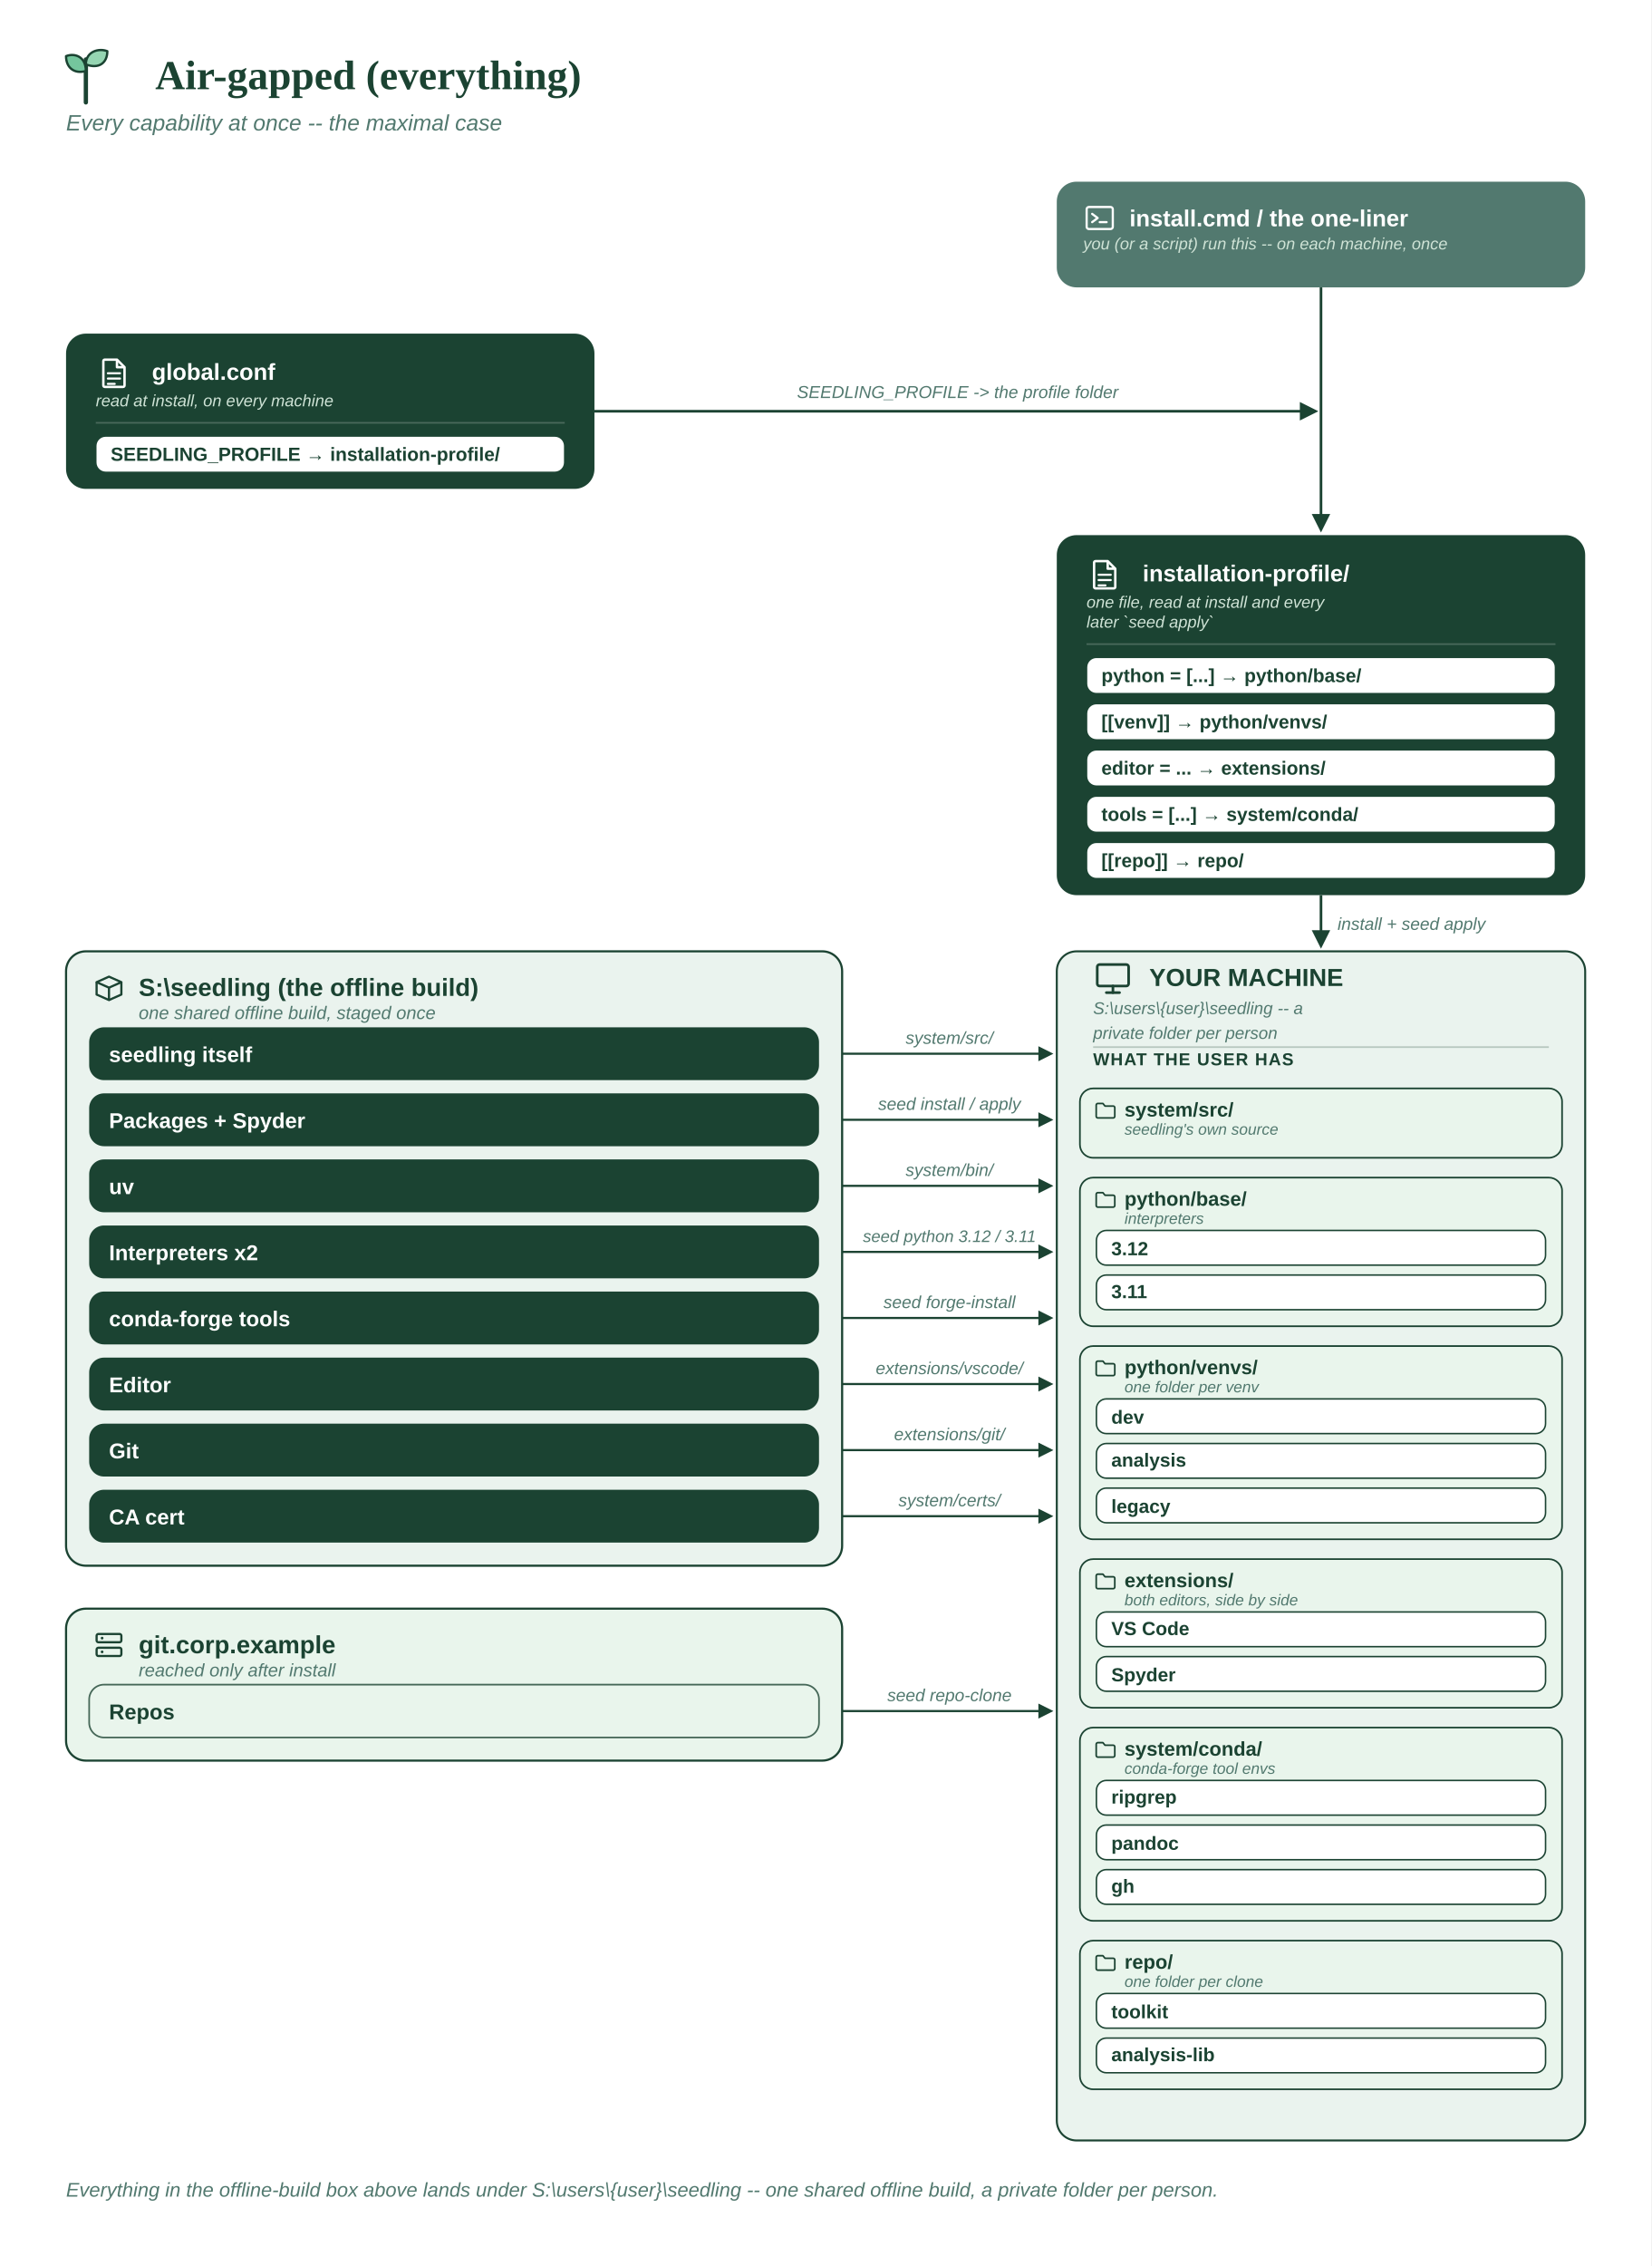
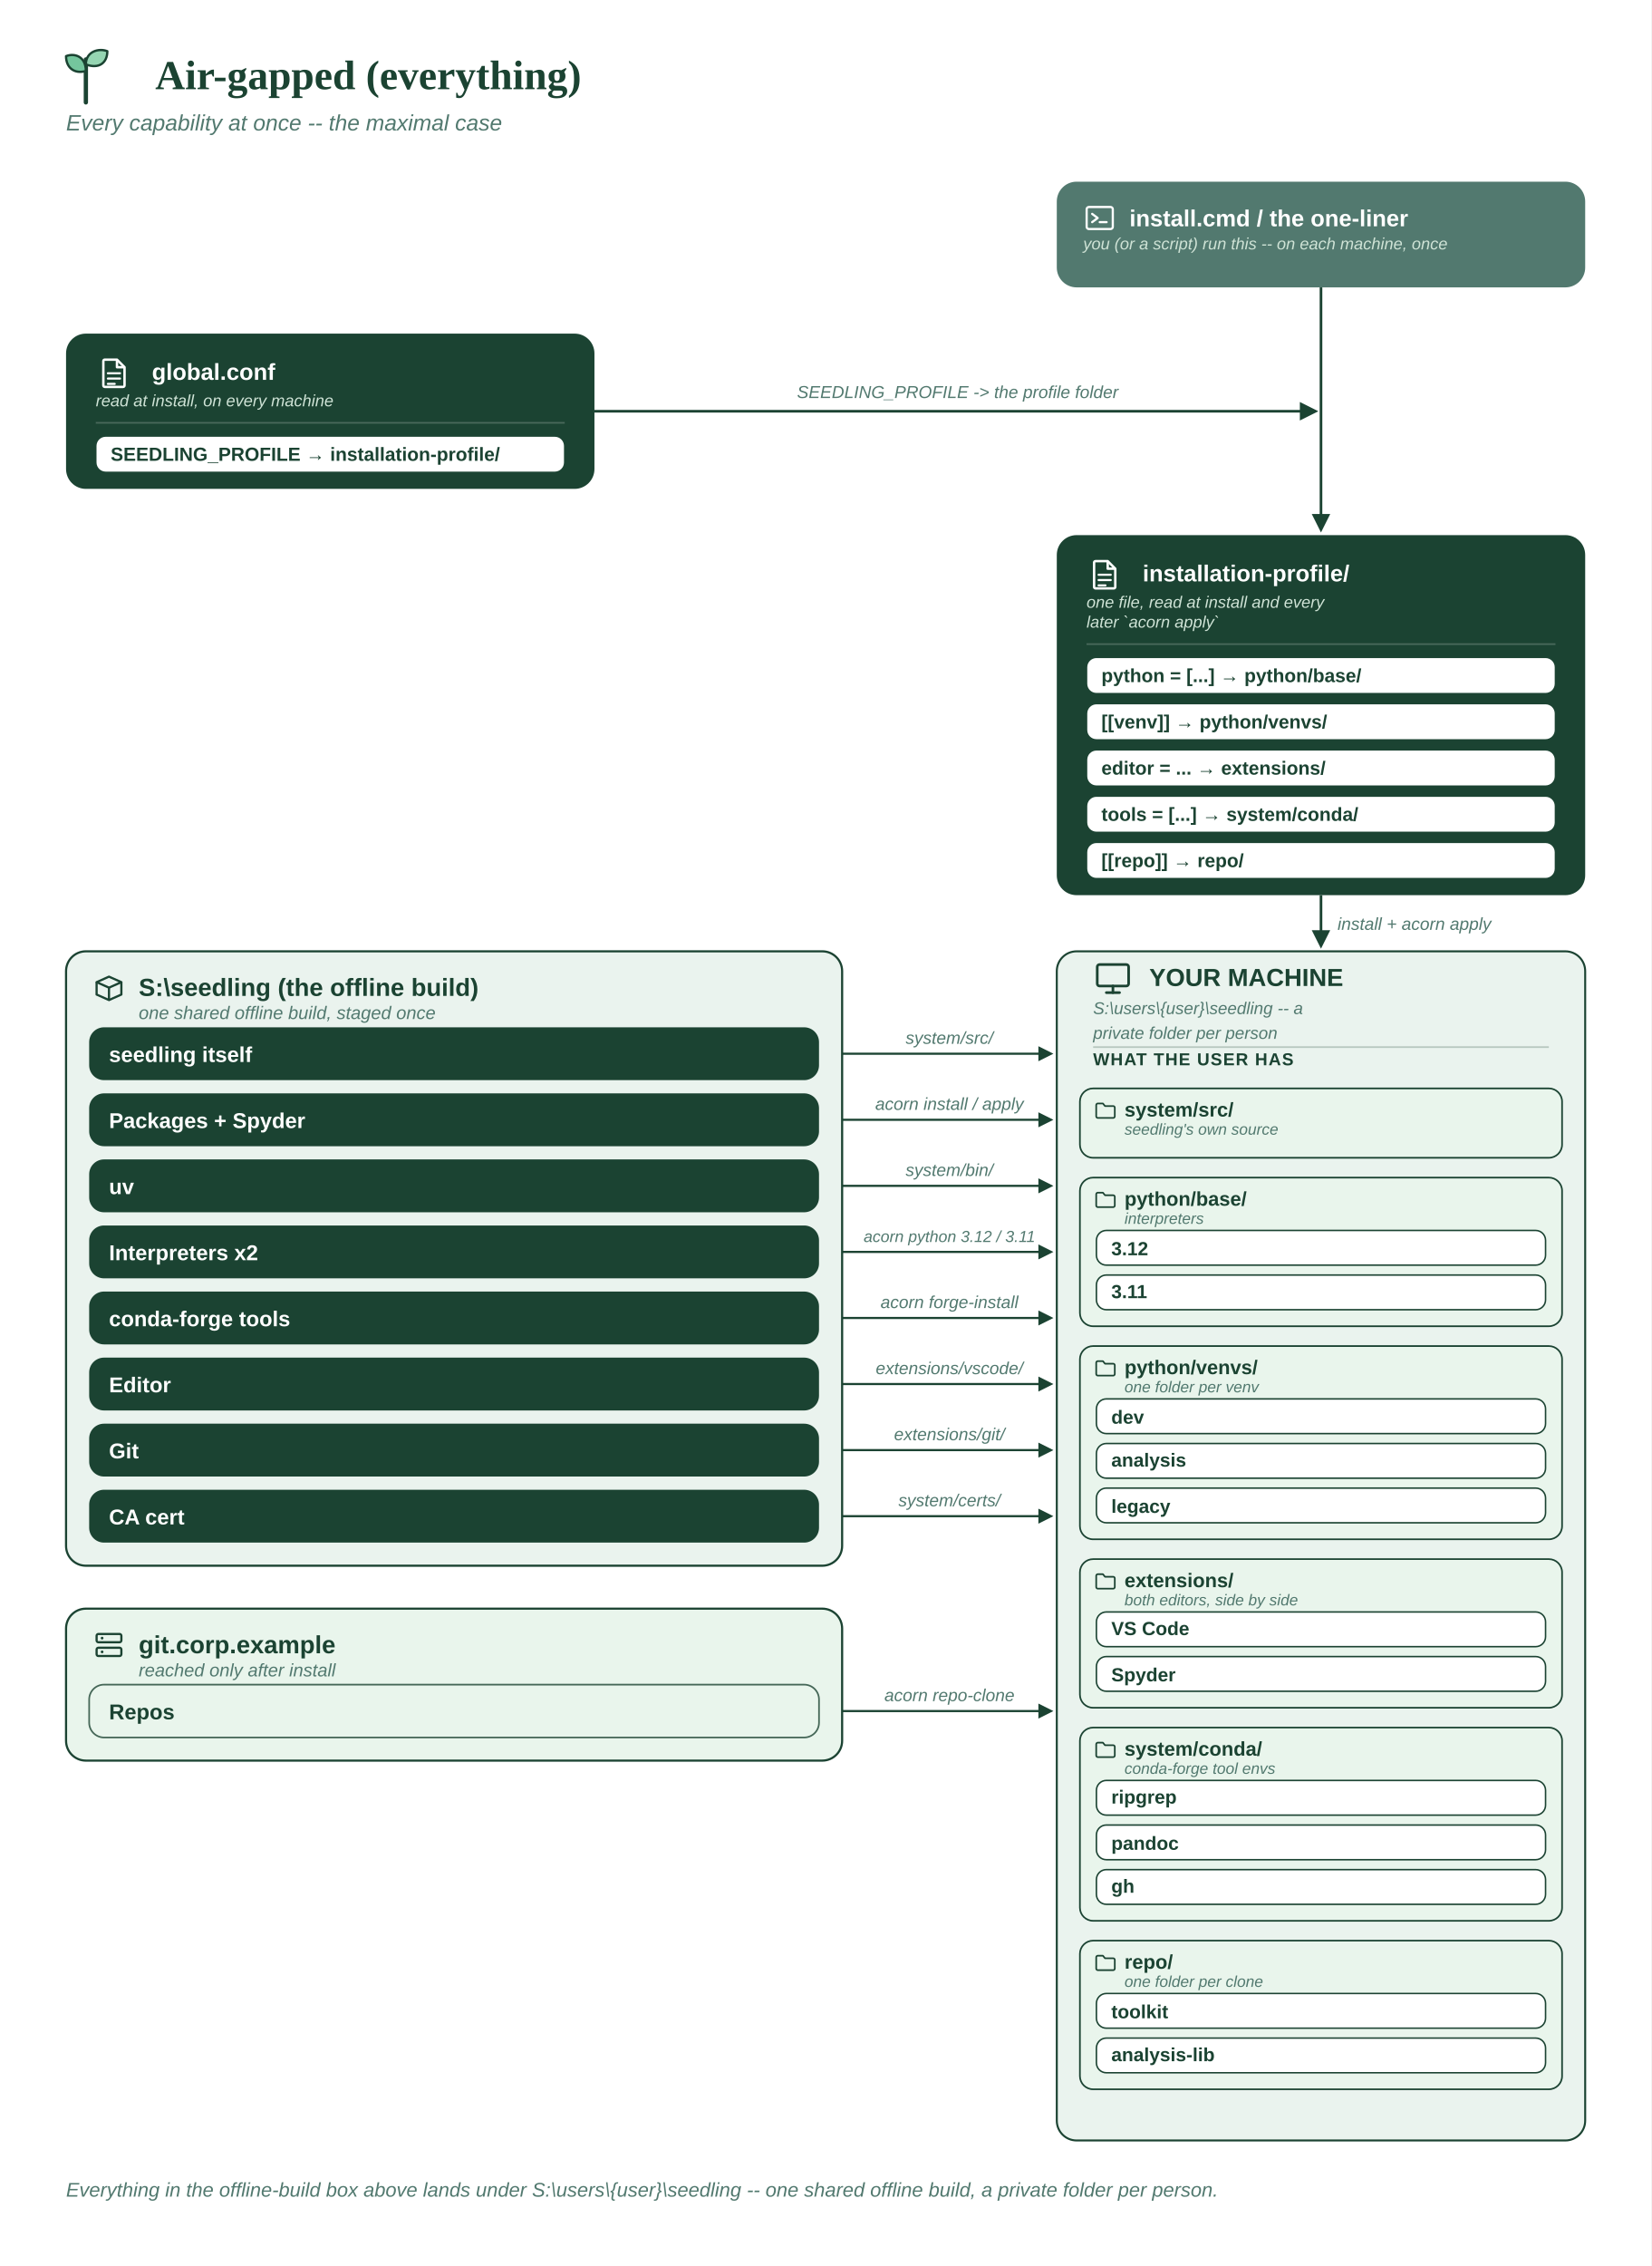
<svg xmlns="http://www.w3.org/2000/svg" viewBox="0 0 1000 1372" font-family="Arial, Helvetica, sans-serif">
  <defs>
    <defs>
      <style>
      .head  { font-family: Georgia, 'Times New Roman', serif; }
      .body  { font-family: Arial, Helvetica, sans-serif; }
      .fg    { fill: #1B4332; }
      .fw    { fill: #FFFFFF; }
      .fmute { fill: #52796F; }
    </style>
      <marker id="arrow" markerWidth="7" markerHeight="7" refX="5.5" refY="3.5" orient="auto">
        <path d="M0,0 L7,3.5 L0,7 Z" fill="#1B4332" />
      </marker>
      <symbol id="ic-cloud" viewBox="0 0 24 24">
        <path d="M6.5 18 C3.5 18 2 15.8 2 13.8 C2 11.6 3.8 10 5.8 10.1 C6.4 7.6 8.7 6 11.2 6.3 C13.6 6.6 15.4 8.6 15.5 11 C17.9 11.1 20 13 20 15.3 C20 17.4 18.2 18 17 18 Z" fill="none" stroke="currentColor" stroke-width="1.6" stroke-linejoin="round" />
      </symbol>
      <symbol id="ic-box" viewBox="0 0 24 24">
        <path d="M3 8 L12 4 L21 8 L12 12 Z" fill="none" stroke="currentColor" stroke-width="1.6" stroke-linejoin="round" />
        <path d="M3 8 V17 L12 21 V12" fill="none" stroke="currentColor" stroke-width="1.6" stroke-linejoin="round" />
        <path d="M21 8 V17 L12 21" fill="none" stroke="currentColor" stroke-width="1.6" stroke-linejoin="round" />
      </symbol>
      <symbol id="ic-server" viewBox="0 0 24 24">
        <rect x="3" y="4" width="18" height="6" rx="1.3" fill="none" stroke="currentColor" stroke-width="1.6" />
        <rect x="3" y="14" width="18" height="6" rx="1.3" fill="none" stroke="currentColor" stroke-width="1.6" />
        <circle cx="7" cy="7" r="1" fill="currentColor" />
        <circle cx="7" cy="17" r="1" fill="currentColor" />
      </symbol>
      <symbol id="ic-monitor" viewBox="0 0 24 24">
        <rect x="2.5" y="4" width="19" height="13" rx="1.4" fill="none" stroke="currentColor" stroke-width="1.6" />
        <line x1="8" y1="21" x2="16" y2="21" stroke="currentColor" stroke-width="1.6" stroke-linecap="round" />
        <line x1="12" y1="17" x2="12" y2="21" stroke="currentColor" stroke-width="1.6" stroke-linecap="round" />
      </symbol>
      <symbol id="ic-folder" viewBox="0 0 24 24">
        <path d="M3 6.5 C3 5.7 3.7 5 4.5 5 H9.5 L11.5 7.5 H19.5 C20.3 7.5 21 8.2 21 9 V17.5 C21 18.3 20.3 19 19.5 19 H4.5 C3.7 19 3 18.3 3 17.5 Z" fill="none" stroke="currentColor" stroke-width="1.6" stroke-linejoin="round" />
      </symbol>
      <symbol id="ic-doc" viewBox="0 0 24 24">
        <path d="M6 3 H14 L19 8 V20 C19 20.6 18.6 21 18 21 H6 C5.4 21 5 20.6 5 20 V4 C5 3.4 5.4 3 6 3 Z" fill="none" stroke="currentColor" stroke-width="1.6" stroke-linejoin="round" />
        <path d="M14 3 V8 H19" fill="none" stroke="currentColor" stroke-width="1.6" stroke-linejoin="round" />
        <line x1="8" y1="12" x2="16" y2="12" stroke="currentColor" stroke-width="1.4" stroke-linecap="round" />
        <line x1="8" y1="15.5" x2="16" y2="15.5" stroke="currentColor" stroke-width="1.4" stroke-linecap="round" />
        <line x1="8" y1="19" x2="12.5" y2="19" stroke="currentColor" stroke-width="1.4" stroke-linecap="round" />
      </symbol>
      <symbol id="ic-terminal" viewBox="0 0 24 24">
        <rect x="2.5" y="4" width="19" height="16" rx="1.6" fill="none" stroke="currentColor" stroke-width="1.6" />
        <path d="M6.5 9 L10.5 12 L6.5 15" fill="none" stroke="currentColor" stroke-width="1.6" stroke-linecap="round" stroke-linejoin="round" />
        <line x1="12" y1="15" x2="17" y2="15" stroke="currentColor" stroke-width="1.6" stroke-linecap="round" />
      </symbol>
    </defs>
  </defs>
  <rect x="0" y="0" width="1000" height="1372" fill="#FFFFFF" />
  <g transform="translate(40,20)">
    <path d="M12 42 V16" stroke="#1B4332" stroke-width="2.6" stroke-linecap="round" fill="none" />
    <path d="M12 23 C12 14 5 12 0 14 C0 21 5 25 12 23 Z" fill="#74C69D" stroke="#1B4332" stroke-width="1.4" stroke-linejoin="round" />
    <path d="M12 19 C12 11 20 9 25 11 C25 18 20 22 12 19 Z" fill="#95D5B2" stroke="#1B4332" stroke-width="1.4" stroke-linejoin="round" />
  </g>
  <text x="94" y="54" class="head fg" font-size="25" font-weight="700">Air-gapped (everything)</text>
  <text x="40" y="79" class="body fmute" font-size="13.5" font-style="italic">Every capability at once -- the maximal case</text>
  <rect x="640" y="110" width="320" height="64" rx="12" fill="#52796F" />
  <use href="#ic-terminal" x="656" y="122" width="20" height="20" color="#FFFFFF" />
  <text x="684" y="137" class="body fw" font-size="14.0" font-weight="700">install.cmd  /  the one-liner</text>
  <text x="656" y="151" class="body" fill="#CFE3D6" font-size="10" font-style="italic">you (or a script) run this -- on each machine, once</text>
  <line x1="800" y1="174" x2="800" y2="320" stroke="#1B4332" stroke-width="1.6" marker-end="url(#arrow)" />
  <rect x="40" y="202" width="320" height="94" rx="12" fill="#1B4332" />
  <use href="#ic-doc" x="58" y="215" width="22" height="22" color="#FFFFFF" />
  <text x="92" y="230" class="body fw" font-size="14" font-weight="700">global.conf</text>
  <text x="58" y="246" class="body" fill="#CFE3D6" font-size="10" font-style="italic">read at install, on every machine</text>
  <line x1="58" y1="256" x2="342" y2="256" stroke="#FFFFFF" stroke-width="1" opacity="0.2" />
  <rect x="58" y="264" width="284" height="22" rx="6" fill="#FFFFFF" stroke="#1B4332" stroke-width="0.9" />
  <text x="67" y="279" class="body fg" font-size="11.5" font-weight="600">SEEDLING_PROFILE  →  installation-profile/</text>
  <line x1="360" y1="249" x2="796" y2="249" stroke="#1B4332" stroke-width="1.6" marker-end="url(#arrow)" />
  <text x="580" y="241" text-anchor="middle" class="body fmute" font-size="10.5" font-style="italic">SEEDLING_PROFILE -&gt; the profile folder</text>
  <rect x="640" y="324" width="320" height="218" rx="12" fill="#1B4332" />
  <use href="#ic-doc" x="658" y="337" width="22" height="22" color="#FFFFFF" />
  <text x="692" y="352" class="body fw" font-size="14.0" font-weight="700">installation-profile/</text>
  <text x="658" y="368" class="body" fill="#CFE3D6" font-size="10" font-style="italic">one file, read at install and every</text>
-   <text x="658" y="380" class="body" fill="#CFE3D6" font-size="10" font-style="italic">later `seed apply`</text>
+   <text x="658" y="380" class="body" fill="#CFE3D6" font-size="10" font-style="italic">later `acorn apply`</text>
  <line x1="658" y1="390" x2="942" y2="390" stroke="#FFFFFF" stroke-width="1" opacity="0.2" />
  <rect x="658" y="398" width="284" height="22" rx="6" fill="#FFFFFF" stroke="#1B4332" stroke-width="0.9" />
  <text x="667" y="413" class="body fg" font-size="11.5" font-weight="600">python = [...]  →  python/base/</text>
  <rect x="658" y="426" width="284" height="22" rx="6" fill="#FFFFFF" stroke="#1B4332" stroke-width="0.9" />
  <text x="667" y="441" class="body fg" font-size="11.5" font-weight="600">[[venv]]  →  python/venvs/</text>
  <rect x="658" y="454" width="284" height="22" rx="6" fill="#FFFFFF" stroke="#1B4332" stroke-width="0.9" />
  <text x="667" y="469" class="body fg" font-size="11.5" font-weight="600">editor = ...  →  extensions/</text>
  <rect x="658" y="482" width="284" height="22" rx="6" fill="#FFFFFF" stroke="#1B4332" stroke-width="0.9" />
  <text x="667" y="497" class="body fg" font-size="11.5" font-weight="600">tools = [...]  →  system/conda/</text>
  <rect x="658" y="510" width="284" height="22" rx="6" fill="#FFFFFF" stroke="#1B4332" stroke-width="0.9" />
  <text x="667" y="525" class="body fg" font-size="11.5" font-weight="600">[[repo]]  →  repo/</text>
  <line x1="800" y1="542" x2="800" y2="572" stroke="#1B4332" stroke-width="1.6" marker-end="url(#arrow)" />
-   <text x="810" y="563" class="body fmute" font-size="10.5" font-style="italic">install + seed apply</text>
+   <text x="810" y="563" class="body fmute" font-size="10.5" font-style="italic">install + acorn apply</text>
  <rect x="640" y="576" width="320" height="720" rx="12" fill="#EAF3EE" stroke="#1B4332" stroke-width="1.2" />
  <use href="#ic-monitor" x="662" y="580" width="24" height="24" color="#1B4332" />
  <text x="696" y="597" class="body fg" font-size="15" font-weight="700">YOUR MACHINE</text>
  <text x="662" y="614" class="body fmute" font-size="10.3" font-style="italic">S:\users\{user}\seedling -- a</text>
  <text x="662" y="629" class="body fmute" font-size="10.3" font-style="italic">private folder per person</text>
  <line x1="662" y1="634" x2="938" y2="634" stroke="#1B4332" stroke-width="1" opacity="0.25" />
  <text x="662" y="645" class="body fg" font-size="10.5" font-weight="700" letter-spacing="0.6">WHAT THE USER HAS</text>
  <rect x="654" y="659" width="292" height="42" rx="8" fill="#E9F5EC" stroke="#1B4332" stroke-width="1" />
  <use href="#ic-folder" x="662" y="665" width="15" height="15" color="#1B4332" />
  <text x="681" y="676" class="body fg" font-size="12.0" font-weight="700">system/src/</text>
  <text x="681" y="687" class="body fmute" font-size="9.5" font-style="italic">seedling's own source</text>
  <rect x="654" y="713" width="292" height="90" rx="8" fill="#E9F5EC" stroke="#1B4332" stroke-width="1" />
  <use href="#ic-folder" x="662" y="719" width="15" height="15" color="#1B4332" />
  <text x="681" y="730" class="body fg" font-size="12.0" font-weight="700">python/base/</text>
  <text x="681" y="741" class="body fmute" font-size="9.5" font-style="italic">interpreters</text>
  <rect x="664" y="745" width="272" height="21" rx="6" fill="#FFFFFF" stroke="#1B4332" stroke-width="0.9" />
  <text x="673" y="760" class="body fg" font-size="11.5" font-weight="600">3.12</text>
  <rect x="664" y="772" width="272" height="21" rx="6" fill="#FFFFFF" stroke="#1B4332" stroke-width="0.9" />
  <text x="673" y="786" class="body fg" font-size="11.5" font-weight="600">3.11</text>
  <rect x="654" y="815" width="292" height="117" rx="8" fill="#E9F5EC" stroke="#1B4332" stroke-width="1" />
  <use href="#ic-folder" x="662" y="821" width="15" height="15" color="#1B4332" />
  <text x="681" y="832" class="body fg" font-size="12.0" font-weight="700">python/venvs/</text>
  <text x="681" y="843" class="body fmute" font-size="9.5" font-style="italic">one folder per venv</text>
  <rect x="664" y="847" width="272" height="21" rx="6" fill="#FFFFFF" stroke="#1B4332" stroke-width="0.9" />
  <text x="673" y="862" class="body fg" font-size="11.5" font-weight="600">dev</text>
  <rect x="664" y="874" width="272" height="21" rx="6" fill="#FFFFFF" stroke="#1B4332" stroke-width="0.9" />
  <text x="673" y="888" class="body fg" font-size="11.5" font-weight="600">analysis</text>
  <rect x="664" y="901" width="272" height="21" rx="6" fill="#FFFFFF" stroke="#1B4332" stroke-width="0.9" />
  <text x="673" y="916" class="body fg" font-size="11.5" font-weight="600">legacy</text>
  <rect x="654" y="944" width="292" height="90" rx="8" fill="#E9F5EC" stroke="#1B4332" stroke-width="1" />
  <use href="#ic-folder" x="662" y="950" width="15" height="15" color="#1B4332" />
  <text x="681" y="961" class="body fg" font-size="12.0" font-weight="700">extensions/</text>
  <text x="681" y="972" class="body fmute" font-size="9.5" font-style="italic">both editors, side by side</text>
  <rect x="664" y="976" width="272" height="21" rx="6" fill="#FFFFFF" stroke="#1B4332" stroke-width="0.9" />
  <text x="673" y="990" class="body fg" font-size="11.5" font-weight="600">VS Code</text>
  <rect x="664" y="1003" width="272" height="21" rx="6" fill="#FFFFFF" stroke="#1B4332" stroke-width="0.9" />
  <text x="673" y="1018" class="body fg" font-size="11.5" font-weight="600">Spyder</text>
  <rect x="654" y="1046" width="292" height="117" rx="8" fill="#E9F5EC" stroke="#1B4332" stroke-width="1" />
  <use href="#ic-folder" x="662" y="1052" width="15" height="15" color="#1B4332" />
  <text x="681" y="1063" class="body fg" font-size="12.0" font-weight="700">system/conda/</text>
  <text x="681" y="1074" class="body fmute" font-size="9.5" font-style="italic">conda-forge tool envs</text>
  <rect x="664" y="1078" width="272" height="21" rx="6" fill="#FFFFFF" stroke="#1B4332" stroke-width="0.9" />
  <text x="673" y="1092" class="body fg" font-size="11.5" font-weight="600">ripgrep</text>
  <rect x="664" y="1105" width="272" height="21" rx="6" fill="#FFFFFF" stroke="#1B4332" stroke-width="0.9" />
  <text x="673" y="1120" class="body fg" font-size="11.5" font-weight="600">pandoc</text>
  <rect x="664" y="1132" width="272" height="21" rx="6" fill="#FFFFFF" stroke="#1B4332" stroke-width="0.9" />
  <text x="673" y="1146" class="body fg" font-size="11.5" font-weight="600">gh</text>
  <rect x="654" y="1175" width="292" height="90" rx="8" fill="#E9F5EC" stroke="#1B4332" stroke-width="1" />
  <use href="#ic-folder" x="662" y="1181" width="15" height="15" color="#1B4332" />
  <text x="681" y="1192" class="body fg" font-size="12.0" font-weight="700">repo/</text>
  <text x="681" y="1203" class="body fmute" font-size="9.5" font-style="italic">one folder per clone</text>
  <rect x="664" y="1207" width="272" height="21" rx="6" fill="#FFFFFF" stroke="#1B4332" stroke-width="0.9" />
  <text x="673" y="1222" class="body fg" font-size="11.5" font-weight="600">toolkit</text>
  <rect x="664" y="1234" width="272" height="21" rx="6" fill="#FFFFFF" stroke="#1B4332" stroke-width="0.9" />
  <text x="673" y="1248" class="body fg" font-size="11.5" font-weight="600">analysis-lib</text>
  <rect x="40" y="576" width="470" height="372" rx="12" fill="#EAF3EE" stroke="#1B4332" stroke-width="1.3" />
  <use href="#ic-box" x="56" y="588" width="20" height="20" color="#1B4332" />
  <text x="84" y="603" class="body fg" font-size="15.0" font-weight="700">S:\seedling (the offline build)</text>
  <text x="84" y="617" class="body fmute" font-size="11.0" font-style="italic">one shared offline build, staged once</text>
  <rect x="54" y="622" width="442" height="32" rx="9" fill="#1B4332" />
  <text x="66" y="643" class="body fw" font-size="13.0" font-weight="700">seedling itself</text>
  <line x1="510" y1="638" x2="636" y2="638" stroke="#1B4332" stroke-width="1.3" marker-end="url(#arrow)" />
  <text x="575" y="632" text-anchor="middle" class="body fmute" font-size="10.5" font-style="italic">system/src/</text>
  <rect x="54" y="662" width="442" height="32" rx="9" fill="#1B4332" />
  <text x="66" y="683" class="body fw" font-size="13.0" font-weight="700">Packages + Spyder</text>
  <line x1="510" y1="678" x2="636" y2="678" stroke="#1B4332" stroke-width="1.3" marker-end="url(#arrow)" />
-   <text x="575" y="672" text-anchor="middle" class="body fmute" font-size="10.5" font-style="italic">seed install / apply</text>
+   <text x="575" y="672" text-anchor="middle" class="body fmute" font-size="10.5" font-style="italic">acorn install / apply</text>
  <rect x="54" y="702" width="442" height="32" rx="9" fill="#1B4332" />
  <text x="66" y="723" class="body fw" font-size="13.0" font-weight="700">uv</text>
  <line x1="510" y1="718" x2="636" y2="718" stroke="#1B4332" stroke-width="1.3" marker-end="url(#arrow)" />
  <text x="575" y="712" text-anchor="middle" class="body fmute" font-size="10.5" font-style="italic">system/bin/</text>
  <rect x="54" y="742" width="442" height="32" rx="9" fill="#1B4332" />
  <text x="66" y="763" class="body fw" font-size="13.0" font-weight="700">Interpreters x2</text>
  <line x1="510" y1="758" x2="636" y2="758" stroke="#1B4332" stroke-width="1.3" marker-end="url(#arrow)" />
-   <text x="575" y="752" text-anchor="middle" class="body fmute" font-size="10.1" font-style="italic">seed python 3.12 / 3.11</text>
+   <text x="575" y="752" text-anchor="middle" class="body fmute" font-size="9.7" font-style="italic">acorn python 3.12 / 3.11</text>
  <rect x="54" y="782" width="442" height="32" rx="9" fill="#1B4332" />
  <text x="66" y="803" class="body fw" font-size="13.0" font-weight="700">conda-forge tools</text>
  <line x1="510" y1="798" x2="636" y2="798" stroke="#1B4332" stroke-width="1.3" marker-end="url(#arrow)" />
-   <text x="575" y="792" text-anchor="middle" class="body fmute" font-size="10.5" font-style="italic">seed forge-install</text>
+   <text x="575" y="792" text-anchor="middle" class="body fmute" font-size="10.5" font-style="italic">acorn forge-install</text>
  <rect x="54" y="822" width="442" height="32" rx="9" fill="#1B4332" />
  <text x="66" y="843" class="body fw" font-size="13.0" font-weight="700">Editor</text>
  <line x1="510" y1="838" x2="636" y2="838" stroke="#1B4332" stroke-width="1.3" marker-end="url(#arrow)" />
  <text x="575" y="832" text-anchor="middle" class="body fmute" font-size="10.5" font-style="italic">extensions/vscode/</text>
  <rect x="54" y="862" width="442" height="32" rx="9" fill="#1B4332" />
  <text x="66" y="883" class="body fw" font-size="13.0" font-weight="700">Git</text>
  <line x1="510" y1="878" x2="636" y2="878" stroke="#1B4332" stroke-width="1.3" marker-end="url(#arrow)" />
  <text x="575" y="872" text-anchor="middle" class="body fmute" font-size="10.5" font-style="italic">extensions/git/</text>
  <rect x="54" y="902" width="442" height="32" rx="9" fill="#1B4332" />
  <text x="66" y="923" class="body fw" font-size="13.0" font-weight="700">CA cert</text>
  <line x1="510" y1="918" x2="636" y2="918" stroke="#1B4332" stroke-width="1.3" marker-end="url(#arrow)" />
  <text x="575" y="912" text-anchor="middle" class="body fmute" font-size="10.5" font-style="italic">system/certs/</text>
  <rect x="40" y="974" width="470" height="92" rx="12" fill="#E9F5EC" stroke="#1B4332" stroke-width="1.3" />
  <use href="#ic-server" x="56" y="986" width="20" height="20" color="#1B4332" />
  <text x="84" y="1001" class="body fg" font-size="15.0" font-weight="700">git.corp.example</text>
  <text x="84" y="1015" class="body fmute" font-size="11.0" font-style="italic">reached only after install</text>
  <rect x="54" y="1020" width="442" height="32" rx="9" fill="#E9F5EC" stroke="#1B4332" stroke-width="1" opacity="0.8" />
  <text x="66" y="1041" class="body fg" font-size="13.0" font-weight="700">Repos</text>
  <line x1="510" y1="1036" x2="636" y2="1036" stroke="#1B4332" stroke-width="1.3" marker-end="url(#arrow)" />
-   <text x="575" y="1030" text-anchor="middle" class="body fmute" font-size="10.5" font-style="italic">seed repo-clone</text>
+   <text x="575" y="1030" text-anchor="middle" class="body fmute" font-size="10.5" font-style="italic">acorn repo-clone</text>
  <text x="40" y="1330" class="body fmute" font-size="12" font-style="italic">Everything in the offline-build box above lands under S:\users\{user}\seedling -- one shared offline build, a private folder per person.</text>
</svg>
